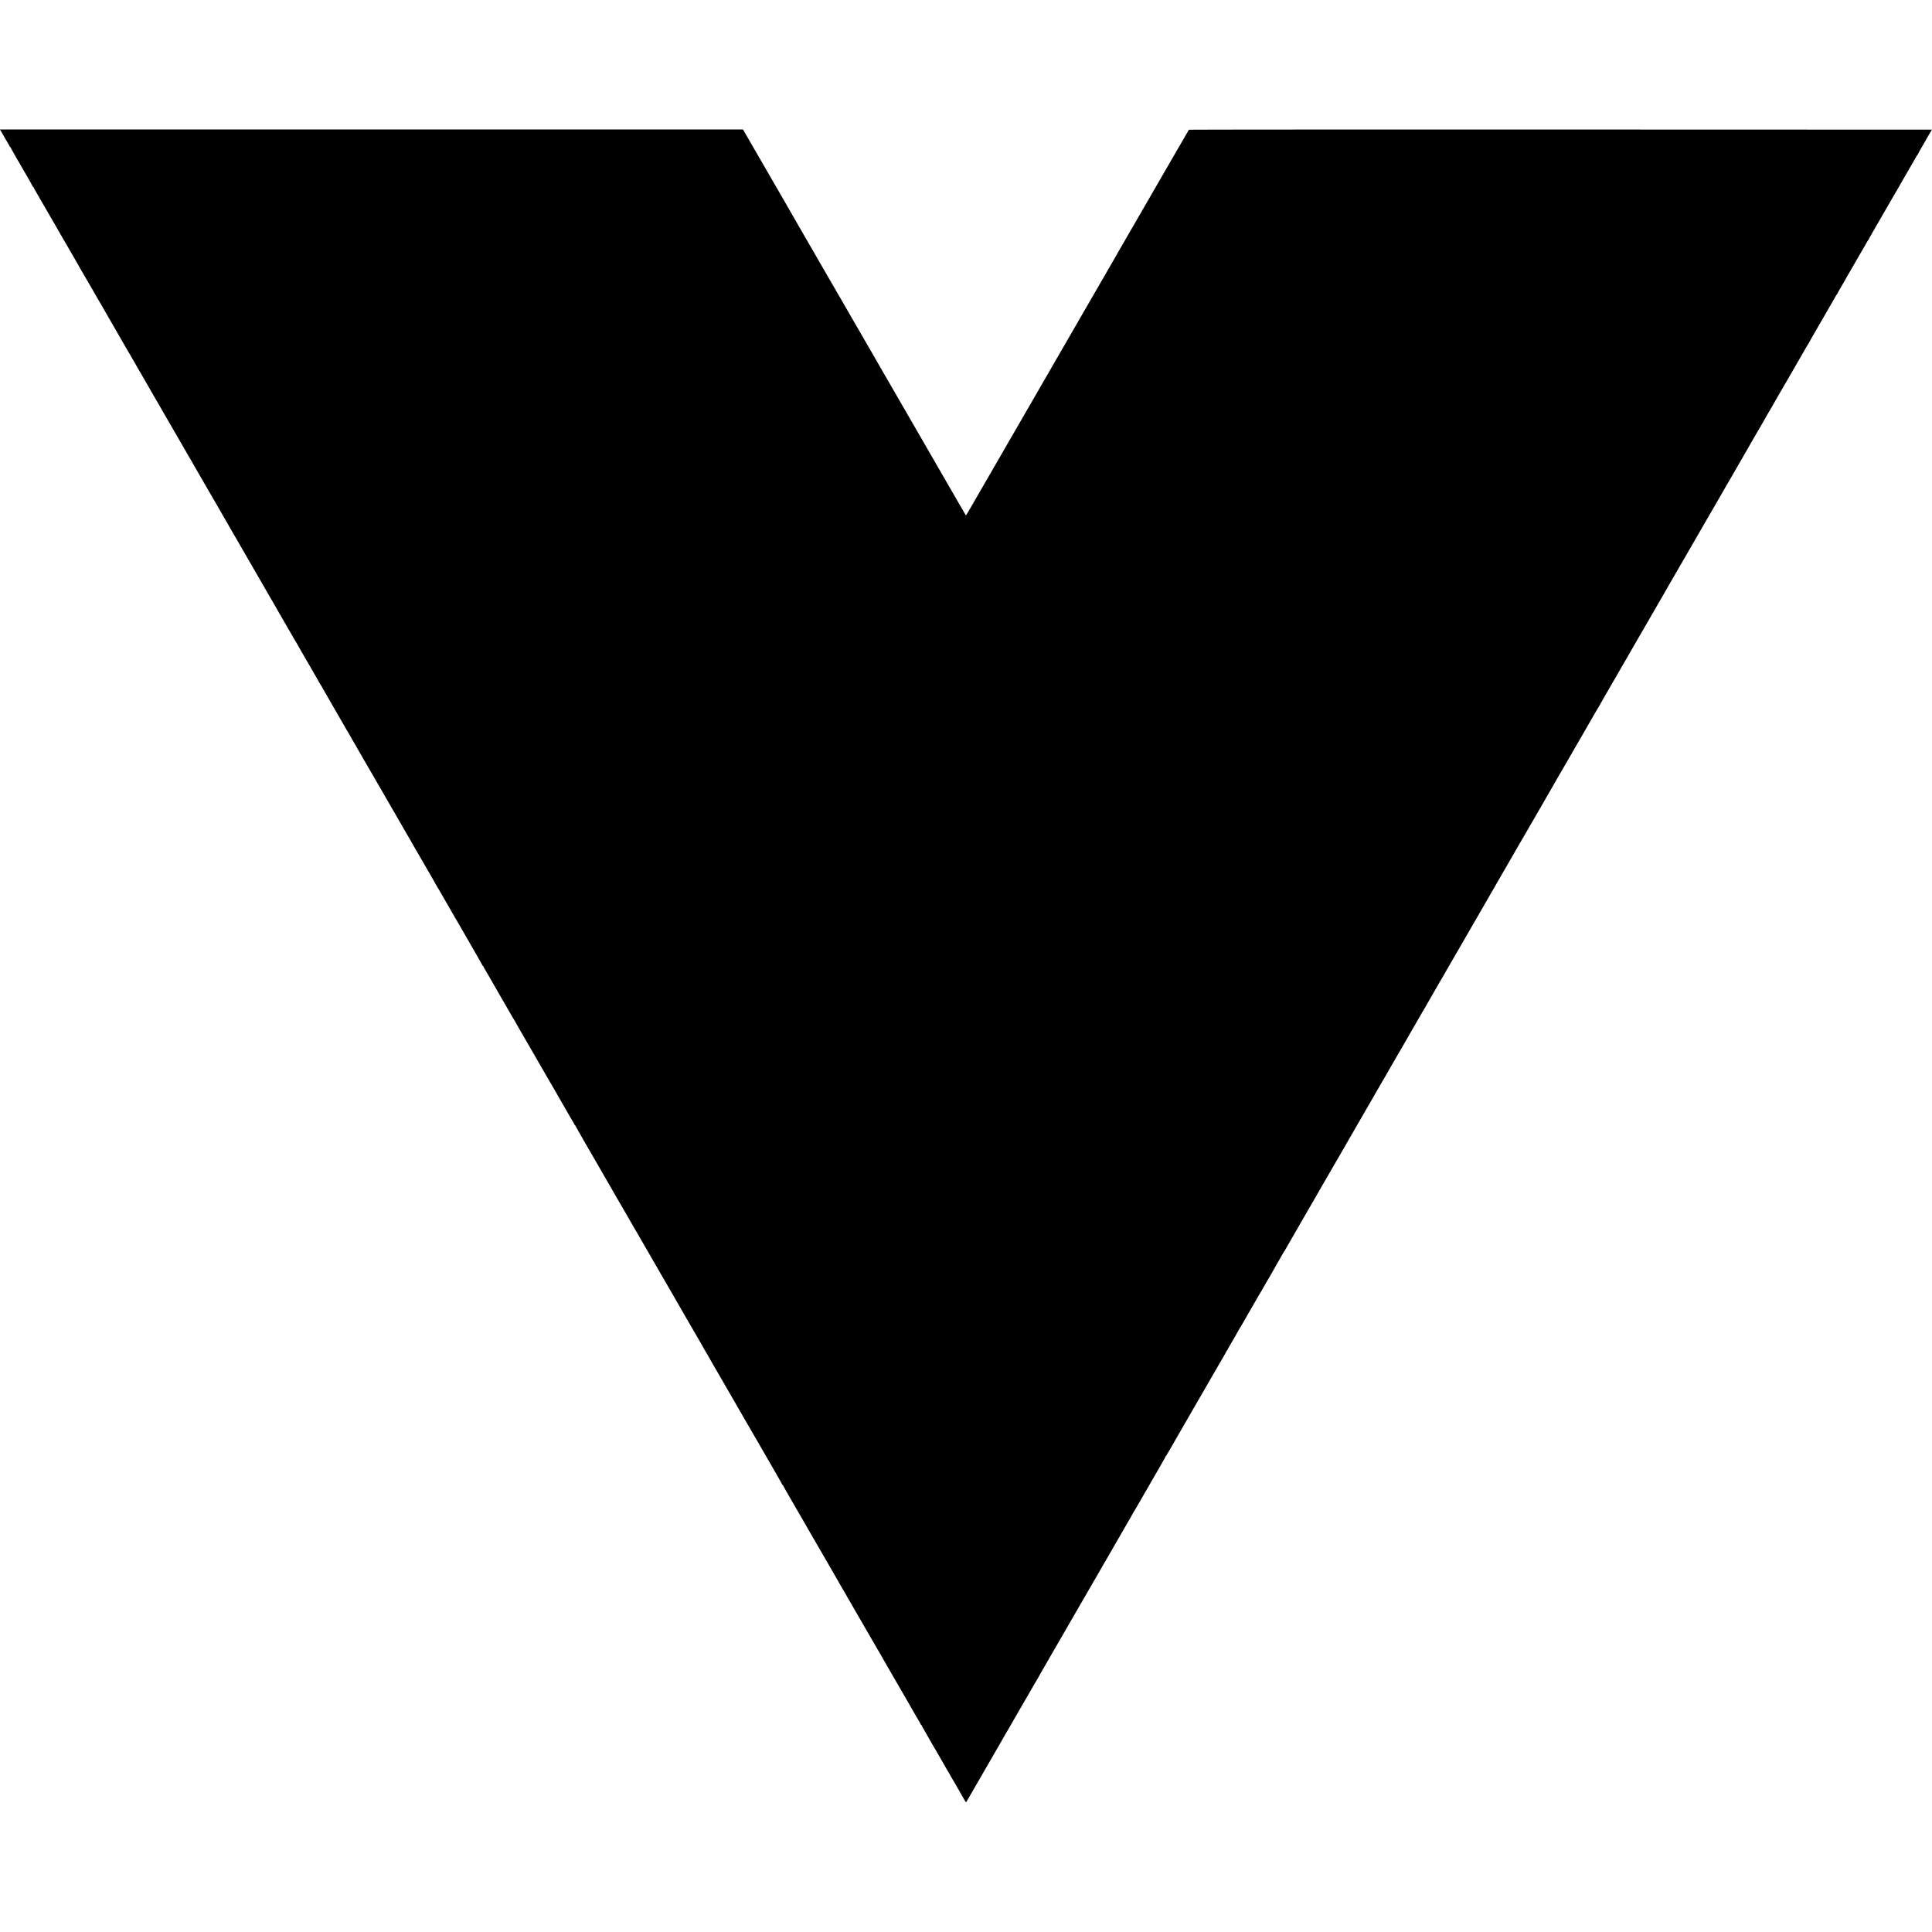
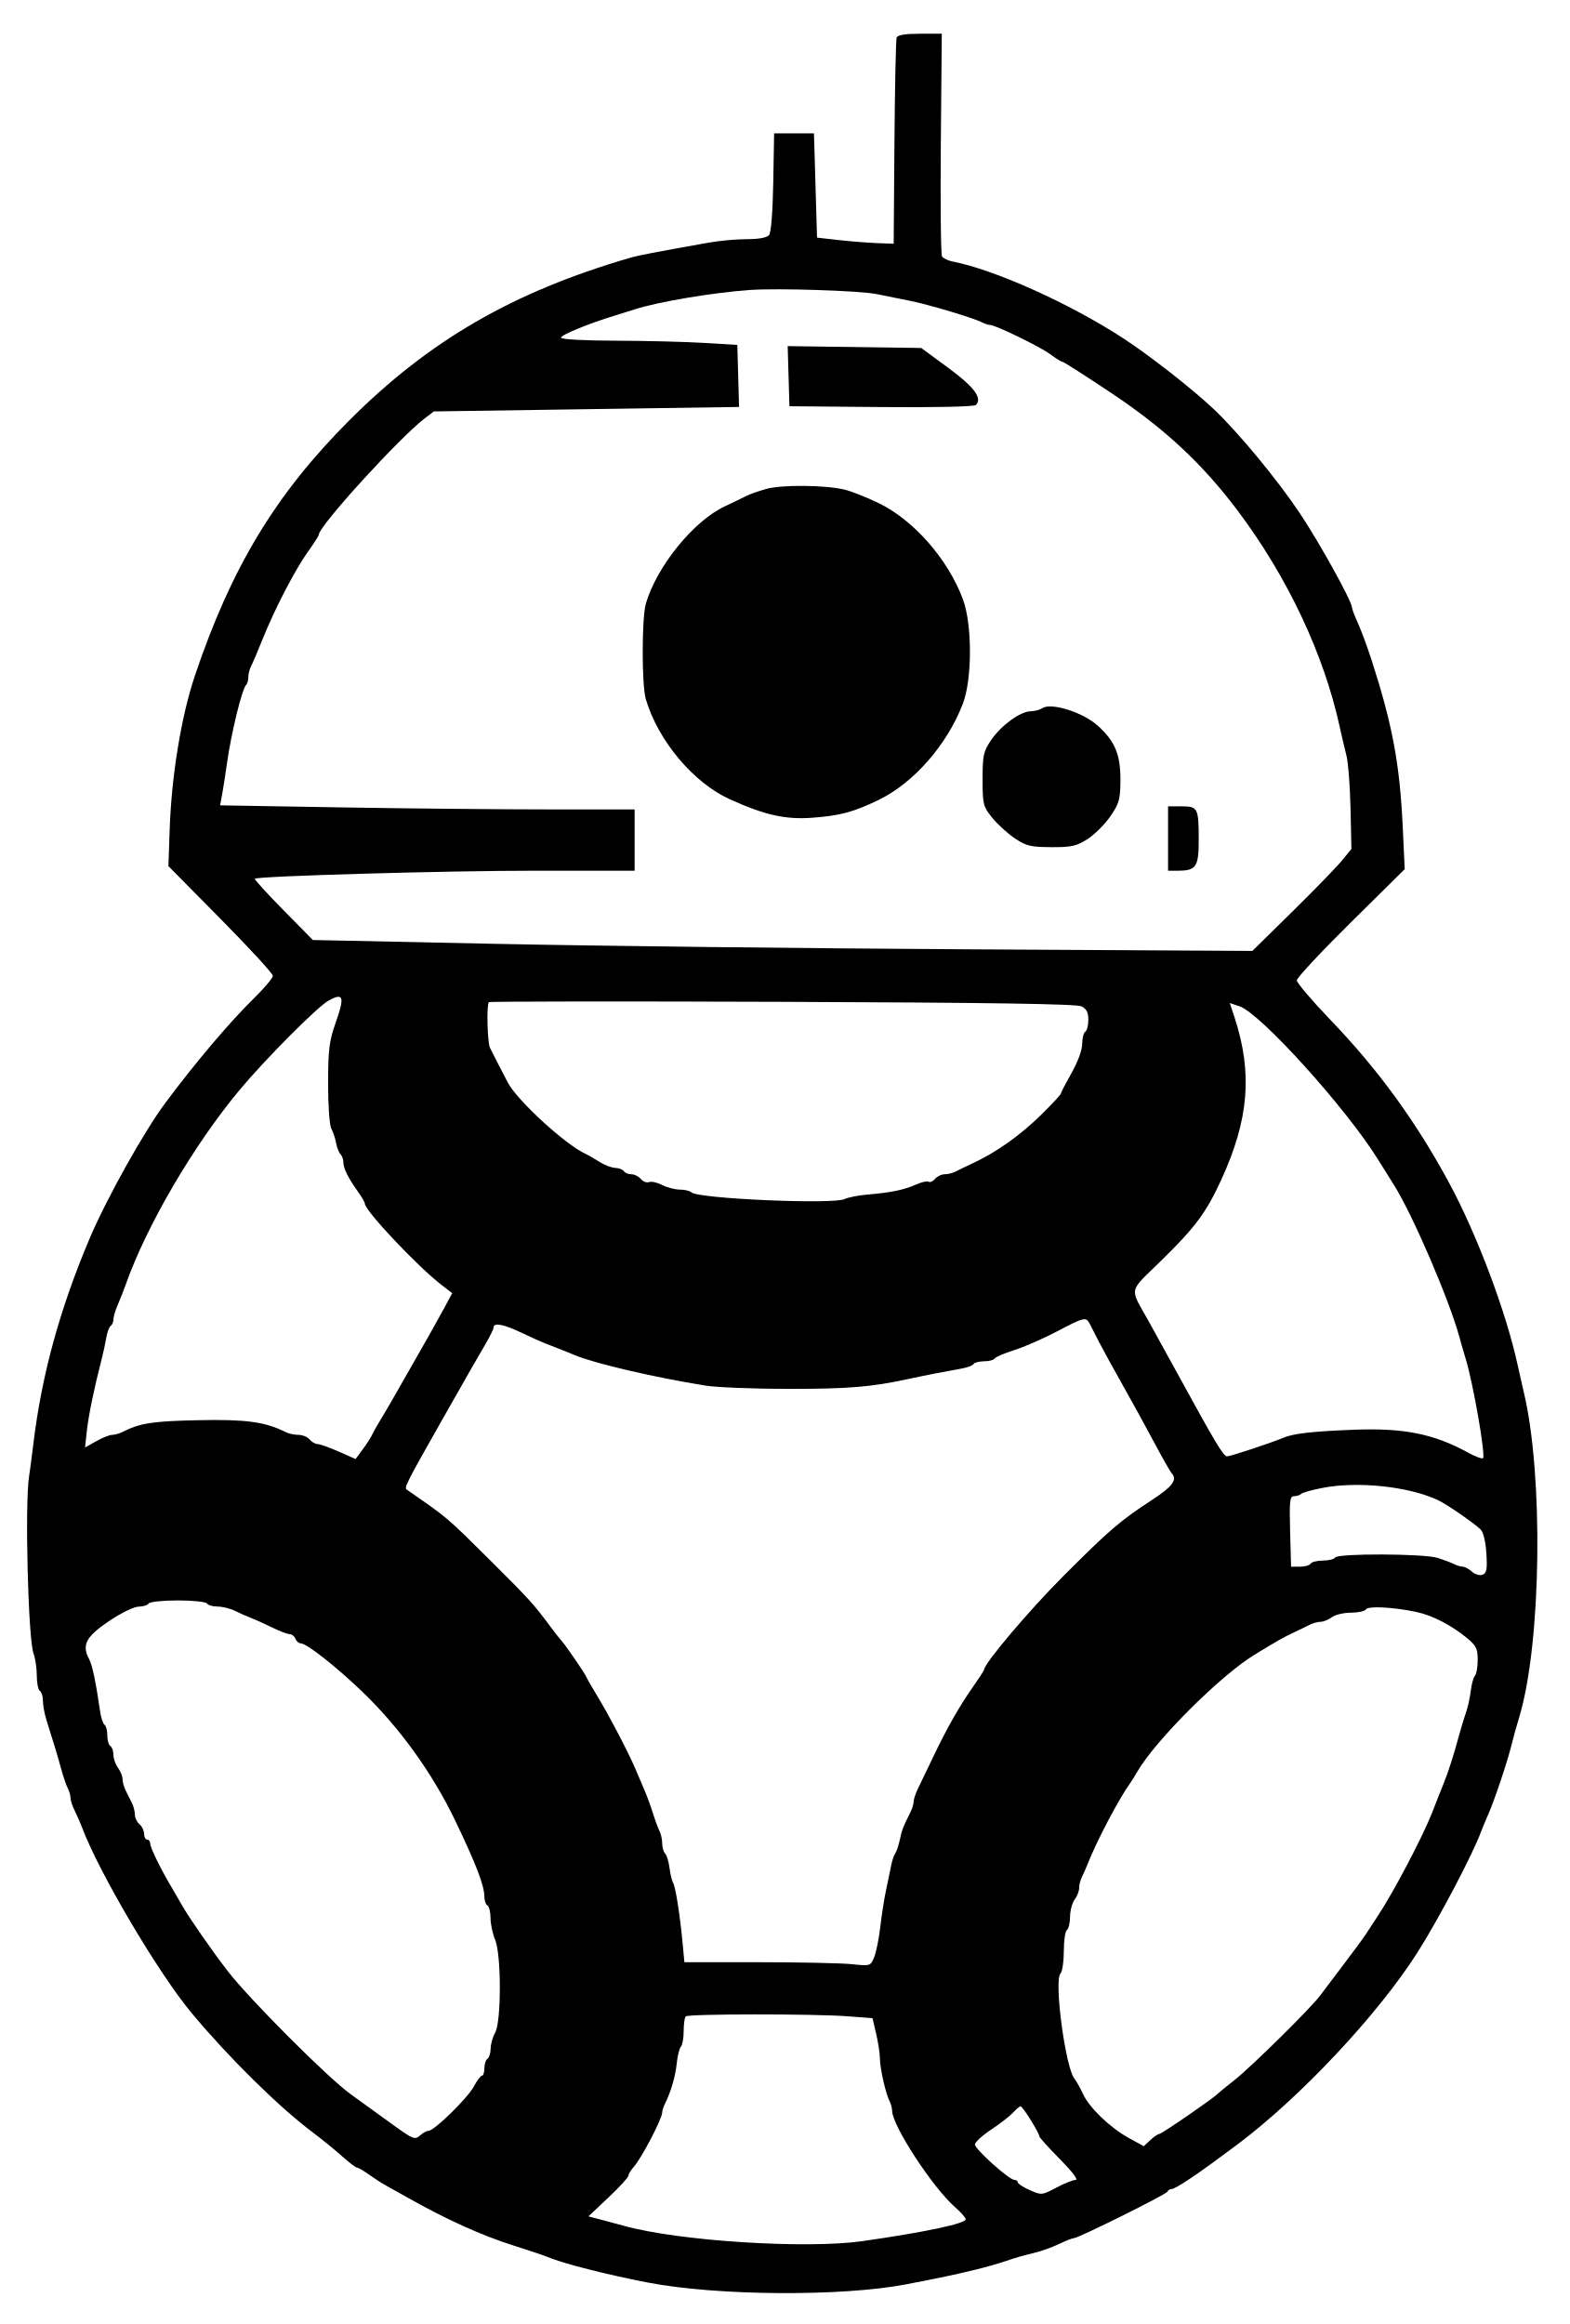
- <svg xmlns="http://www.w3.org/2000/svg" version="1.0" width="16pt" height="16pt" viewBox="0 0 16 16" preserveAspectRatio="xMidYMid meet">
-   <g transform="translate(0,16) scale(0.00032,-0.00032)" fill="#000000" stroke="none">
-     <path d="M18 46618 c45 -75 122 -207 122 -211 0 -2 25 -45 55 -95 30 -50 55 -96 55 -102 0 -5 5 -10 10 -10 6 0 10 -4 10 -9 0 -5 73 -135 161 -288 89 -153 173 -298 187 -323 14 -25 32 -57 41 -72 88 -149 187 -324 189 -335 2 -7 8 -13 13 -13 5 0 9 -4 9 -10 0 -5 46 -89 103 -187 175 -302 490 -846 507 -876 8 -16 20 -36 25 -45 28 -46 290 -498 339 -585 13 -23 74 -129 136 -236 61 -107 123 -215 137 -240 14 -25 29 -50 33 -56 5 -5 23 -37 40 -70 18 -33 38 -67 44 -75 11 -16 21 -33 63 -109 14 -25 29 -50 33 -56 4 -5 21 -35 38 -65 55 -100 261 -455 269 -465 4 -5 14 -21 20 -35 15 -29 41 -75 103 -180 24 -41 52 -88 60 -105 9 -16 57 -100 107 -185 112 -193 362 -626 380 -660 8 -14 23 -38 33 -55 11 -16 23 -37 27 -45 4 -8 26 -46 48 -85 23 -38 53 -90 67 -115 46 -81 64 -113 178 -310 62 -107 121 -210 132 -227 37 -67 56 -99 85 -148 16 -27 32 -57 36 -65 4 -8 15 -27 25 -42 9 -15 53 -89 96 -165 44 -76 177 -307 296 -513 120 -206 268 -463 330 -570 131 -227 117 -203 200 -348 36 -62 73 -125 82 -140 10 -15 21 -34 25 -42 4 -8 20 -37 36 -65 17 -27 38 -65 48 -82 49 -85 64 -111 87 -153 13 -25 28 -49 32 -55 4 -5 78 -134 165 -285 87 -151 166 -288 176 -305 10 -16 26 -43 35 -59 9 -17 125 -217 257 -445 132 -229 253 -441 270 -471 17 -30 45 -79 64 -108 18 -29 33 -54 33 -57 0 -2 20 -37 44 -77 24 -40 123 -212 221 -383 97 -170 190 -330 205 -355 16 -25 39 -65 53 -90 13 -25 81 -144 152 -265 70 -121 137 -238 150 -260 12 -22 37 -65 55 -95 18 -30 43 -73 55 -95 12 -22 48 -85 80 -140 77 -132 163 -280 190 -330 13 -22 71 -123 130 -225 59 -102 116 -199 126 -217 10 -17 29 -50 43 -72 15 -22 26 -43 26 -45 0 -2 27 -50 60 -106 33 -56 60 -103 60 -105 0 -2 55 -98 90 -155 8 -14 182 -316 239 -414 13 -22 45 -79 72 -124 27 -46 49 -86 49 -89 0 -2 14 -24 30 -48 16 -24 30 -46 30 -49 0 -5 74 -135 100 -176 5 -8 24 -42 43 -75 50 -88 58 -101 262 -455 104 -179 199 -345 213 -370 14 -25 28 -49 32 -55 4 -5 17 -26 28 -45 10 -19 62 -109 114 -200 114 -197 133 -230 170 -295 16 -27 33 -57 38 -65 17 -28 96 -165 103 -180 4 -8 16 -28 26 -45 10 -16 77 -131 148 -255 72 -124 181 -313 243 -420 62 -107 121 -209 131 -227 35 -62 323 -560 392 -678 38 -66 83 -145 100 -175 16 -30 33 -59 37 -65 4 -5 17 -27 29 -47 34 -61 56 -100 90 -156 17 -29 31 -55 31 -57 0 -2 17 -32 39 -67 21 -35 134 -229 251 -433 117 -203 235 -407 261 -451 27 -45 49 -85 49 -88 0 -4 8 -19 19 -34 15 -21 200 -341 309 -533 10 -19 33 -58 51 -87 17 -29 31 -54 31 -56 0 -2 25 -44 55 -94 30 -50 55 -95 55 -98 0 -4 6 -15 14 -23 7 -9 27 -41 43 -71 17 -30 170 -297 342 -594 171 -296 311 -542 311 -547 0 -5 5 -9 10 -9 6 0 10 -4 10 -10 0 -5 22 -47 49 -92 27 -46 58 -99 68 -118 24 -43 81 -140 93 -160 5 -8 66 -114 135 -235 69 -121 130 -227 135 -235 12 -21 259 -447 283 -490 10 -19 28 -47 38 -62 11 -14 19 -29 19 -32 0 -3 37 -69 83 -148 99 -170 305 -526 337 -583 13 -22 31 -53 41 -70 11 -16 22 -37 26 -45 7 -14 82 -146 103 -180 14 -24 181 -311 205 -355 13 -22 46 -80 75 -130 29 -49 64 -110 78 -135 14 -25 51 -88 82 -140 31 -52 59 -102 63 -110 4 -8 18 -33 31 -55 205 -353 284 -489 309 -535 17 -30 45 -78 62 -106 18 -28 36 -60 39 -72 4 -12 12 -22 17 -22 5 0 9 -4 9 -10 0 -5 109 -197 241 -427 133 -230 250 -431 259 -448 51 -90 222 -385 280 -485 37 -63 78 -135 92 -160 14 -25 67 -117 118 -205 51 -88 101 -175 111 -193 34 -58 55 -95 149 -257 51 -88 101 -173 110 -190 9 -16 76 -131 147 -255 72 -124 140 -241 151 -260 61 -108 281 -489 355 -615 38 -66 77 -133 87 -150 35 -63 91 -161 100 -175 14 -23 99 -169 128 -220 54 -97 135 -235 142 -245 4 -5 20 -32 35 -60 26 -48 238 -416 276 -480 10 -16 26 -46 37 -65 30 -53 382 -661 403 -695 10 -16 22 -37 26 -45 4 -8 26 -48 50 -88 24 -41 43 -75 43 -77 0 -2 22 -40 50 -85 27 -45 50 -84 50 -86 0 -3 38 -69 83 -147 84 -142 302 -520 340 -587 10 -19 34 -60 52 -90 18 -30 44 -75 57 -100 14 -25 45 -79 70 -120 25 -41 56 -96 70 -121 14 -25 77 -133 138 -240 62 -107 122 -210 132 -229 25 -43 310 -535 337 -581 11 -19 26 -45 34 -59 17 -32 238 -414 266 -460 11 -19 24 -41 28 -49 3 -7 75 -133 160 -278 84 -146 153 -269 153 -274 0 -5 5 -9 10 -9 6 0 10 -4 10 -10 0 -5 82 -150 181 -322 182 -314 201 -346 240 -415 12 -21 80 -139 152 -263 71 -124 141 -245 155 -270 14 -25 28 -49 32 -55 6 -8 145 -248 220 -380 37 -66 209 -362 229 -395 11 -19 24 -42 28 -49 4 -8 67 -118 140 -243 73 -125 133 -230 133 -233 0 -2 15 -28 33 -57 19 -29 47 -78 64 -108 17 -30 53 -93 79 -139 53 -90 82 -141 157 -272 82 -142 115 -199 381 -659 142 -245 268 -463 281 -485 12 -22 71 -125 132 -230 60 -104 172 -298 248 -430 76 -132 146 -253 156 -270 11 -16 22 -36 26 -44 3 -8 30 -54 60 -103 29 -49 53 -91 53 -93 0 -3 18 -34 40 -70 22 -36 40 -67 40 -69 0 -2 37 -66 81 -142 45 -77 98 -168 119 -204 20 -36 47 -81 58 -100 12 -19 27 -47 33 -62 6 -16 15 -28 20 -28 5 0 9 -4 9 -9 0 -6 63 -118 140 -251 77 -133 140 -243 140 -245 0 -2 18 -33 41 -70 22 -37 49 -83 60 -101 10 -19 29 -51 40 -71 25 -45 109 -189 126 -218 7 -11 17 -29 22 -40 6 -11 22 -38 35 -60 14 -22 37 -62 52 -90 14 -27 35 -62 45 -77 11 -14 19 -29 19 -32 0 -3 18 -35 40 -71 22 -36 40 -67 40 -69 0 -2 19 -35 42 -72 23 -38 55 -94 72 -124 26 -47 139 -244 171 -298 6 -9 21 -36 34 -60 28 -48 37 -51 51 -19 6 12 19 36 29 52 10 17 27 46 38 65 11 19 104 181 208 360 103 179 199 345 213 370 14 25 42 74 64 109 21 34 38 65 38 67 0 2 18 33 40 69 22 36 40 67 40 69 0 3 177 310 199 346 16 26 136 234 140 244 2 5 25 44 52 88 27 44 49 81 49 84 0 2 18 34 40 70 22 36 40 67 40 69 0 2 20 36 43 77 35 58 169 289 297 513 9 17 50 86 90 155 40 69 86 150 103 180 16 30 35 62 41 70 6 8 16 24 22 35 35 64 72 129 167 293 59 100 116 199 127 220 11 20 30 53 41 72 43 72 1070 1850 1121 1940 14 25 65 113 113 195 48 83 96 166 107 185 10 19 28 50 38 68 11 18 73 124 137 235 64 111 175 303 246 427 71 124 173 299 225 390 52 91 116 202 143 248 27 45 49 85 49 89 0 4 6 14 14 22 7 9 28 43 46 76 26 47 251 436 378 655 11 19 29 51 40 70 11 19 101 176 201 348 99 172 181 317 181 323 0 5 5 9 10 9 6 0 10 5 10 11 0 6 8 23 18 37 11 15 32 52 49 82 16 30 130 228 253 440 122 212 234 405 248 430 13 25 39 70 57 100 39 65 69 117 130 225 25 44 50 87 55 95 12 19 78 134 220 380 61 107 129 224 150 260 161 277 222 382 246 425 15 28 47 83 71 123 24 41 43 78 43 83 0 5 4 9 8 9 4 0 13 12 19 28 7 15 23 45 36 67 66 110 277 478 277 483 0 3 6 13 14 21 7 9 27 41 43 71 17 30 45 80 63 110 34 57 375 649 394 685 6 11 16 27 22 35 6 8 26 42 44 75 18 33 41 74 51 90 10 17 24 41 32 55 54 97 72 128 88 152 11 14 19 28 19 30 0 3 79 141 175 308 96 167 175 305 175 308 0 3 6 13 14 21 7 9 26 39 41 66 33 60 276 483 338 587 24 40 46 80 50 88 4 8 13 24 20 35 14 23 95 163 125 215 11 19 52 91 92 160 40 69 80 139 90 155 9 17 103 179 207 360 105 182 200 346 211 365 103 181 463 802 489 845 7 11 15 27 19 35 4 8 29 51 55 95 64 110 828 1433 848 1470 9 17 24 41 33 55 9 14 29 48 45 77 15 28 52 93 82 145 30 51 62 107 71 123 17 30 231 398 400 690 51 88 103 179 115 202 12 23 26 48 32 55 6 7 24 38 40 68 17 30 61 107 98 170 37 63 84 144 103 180 19 36 41 72 48 81 8 8 14 18 14 21 0 4 27 51 59 106 32 55 72 124 89 154 16 29 71 125 122 213 51 88 104 180 118 205 13 25 28 50 32 55 4 6 17 26 28 45 11 19 45 80 77 135 31 55 66 116 77 135 11 19 88 152 171 295 401 694 620 1072 650 1125 11 19 87 152 170 295 83 143 158 273 166 288 9 16 21 36 26 45 6 9 31 52 55 96 25 43 54 94 66 115 11 20 95 164 186 321 91 157 173 299 182 315 9 17 26 46 37 65 12 19 66 114 121 210 56 96 108 186 117 200 8 14 24 40 34 59 24 45 383 664 412 713 5 9 17 29 26 45 15 28 120 210 241 419 36 61 68 117 72 125 4 8 12 23 19 34 35 57 245 420 262 453 11 20 35 61 53 90 17 29 32 54 32 56 0 3 28 51 62 108 33 57 70 119 80 138 10 19 23 42 28 50 5 8 32 53 59 100 27 47 149 258 271 470 122 212 234 405 248 430 30 53 62 108 80 135 6 11 15 27 19 35 4 8 85 150 181 315 96 165 187 323 202 350 31 56 116 202 130 225 5 8 25 42 43 75 19 33 92 159 162 280 149 257 157 271 202 350 19 33 38 67 43 75 9 14 228 392 275 475 12 22 55 96 95 165 40 69 80 139 90 155 24 42 202 350 221 383 9 15 27 47 41 72 14 25 75 131 136 236 61 106 121 210 134 232 99 172 271 470 279 482 5 8 23 40 40 70 18 30 81 141 142 245 60 105 121 210 135 235 14 25 71 124 127 220 56 96 143 247 194 335 51 88 96 167 102 175 14 24 180 311 204 355 23 43 340 590 356 615 5 8 50 87 101 175 171 301 517 898 582 1008 25 43 46 81 46 83 0 2 12 23 27 47 14 23 40 67 56 97 16 30 35 62 42 70 7 8 15 22 18 30 4 8 20 38 37 65 16 28 33 57 37 65 6 12 111 196 143 250 5 8 55 95 112 193 57 98 113 195 126 215 12 20 27 46 32 57 6 11 14 27 20 35 5 8 76 130 156 270 80 140 165 287 187 325 23 39 52 90 66 115 13 25 30 52 37 61 8 8 14 18 14 21 0 4 41 77 92 165 50 87 175 302 276 478 101 176 208 360 236 408 28 49 67 117 86 152 19 35 41 70 48 77 6 6 12 15 12 19 0 7 124 224 167 291 12 21 23 40 23 42 0 2 21 40 46 83 26 43 55 92 64 109 54 95 327 568 354 614 19 30 45 75 59 100 71 128 82 145 89 148 4 2 8 8 8 13 0 5 42 82 94 172 311 538 496 858 518 897 14 25 40 70 58 100 18 30 42 71 53 90 10 19 79 139 152 265 73 127 142 246 153 265 10 19 43 76 72 125 29 50 63 108 75 130 65 116 80 140 87 143 4 2 8 8 8 12 0 8 114 212 140 250 6 8 14 24 20 35 5 11 54 97 108 190 l100 170 -9611 3 c-5286 1 -9614 -1 -9618 -5 -5 -6 -419 -719 -619 -1068 -89 -155 -267 -463 -323 -560 -38 -66 -81 -140 -95 -165 -31 -56 -263 -457 -526 -910 -110 -190 -224 -388 -254 -440 -29 -52 -61 -109 -71 -125 -23 -39 -243 -420 -268 -465 -11 -19 -204 -352 -428 -740 -224 -388 -477 -826 -563 -975 -85 -148 -185 -322 -222 -385 -37 -63 -120 -207 -185 -320 -65 -113 -177 -306 -248 -430 -72 -124 -172 -297 -222 -385 -51 -88 -142 -245 -202 -350 -131 -226 -247 -427 -408 -705 -65 -113 -249 -432 -410 -710 -160 -278 -388 -673 -506 -877 -118 -205 -216 -373 -219 -373 -3 0 -52 82 -109 183 -58 100 -144 250 -192 332 -95 164 -402 696 -647 1120 -85 149 -228 396 -317 550 -212 365 -982 1700 -1008 1745 -10 19 -43 76 -72 125 -29 50 -64 110 -77 135 -14 25 -63 110 -110 190 -47 80 -96 165 -110 190 -14 25 -99 171 -188 325 -89 154 -174 300 -188 325 -13 25 -64 113 -112 195 -48 83 -140 242 -205 355 -65 113 -183 317 -263 454 -79 137 -152 264 -163 282 -50 89 -335 583 -354 614 -12 19 -34 58 -50 85 -15 28 -129 226 -253 440 -124 215 -235 408 -247 430 -12 22 -69 121 -127 220 -58 99 -226 389 -373 645 -148 256 -324 561 -392 678 -67 117 -134 232 -147 255 -13 23 -33 59 -46 80 l-22 37 -9615 0 -9615 0 20 -32z" />
-   </g>
+ <svg xmlns="http://www.w3.org/2000/svg" width="512" height="758" viewBox="0 0 512 758" version="1.1">
+   <path d="M 292.471 12.250 C 292.214 12.938, 291.891 28.350, 291.752 46.500 L 291.500 79.500 286 79.291 C 282.975 79.176, 277.350 78.726, 273.500 78.291 L 266.500 77.500 266 60.500 L 265.500 43.500 259 43.500 L 252.500 43.500 252.224 59.429 C 252.056 69.100, 251.517 75.877, 250.851 76.679 C 250.163 77.508, 247.495 78, 243.688 78 C 240.351 78, 234.893 78.483, 231.560 79.074 C 213.678 82.243, 208.221 83.293, 205.500 84.088 C 167.250 95.259, 140.022 111.022, 113.962 137.083 C 89.932 161.113, 75.411 185.133, 63.533 220.500 C 59.119 233.643, 55.947 253.017, 55.347 270.500 L 54.935 282.500 71.967 299.732 C 81.335 309.210, 89 317.549, 89 318.263 C 89 318.978, 86.258 322.249, 82.908 325.531 C 74.876 333.400, 63.609 346.707, 53.818 359.889 C 46.830 369.298, 34.708 391.029, 29.213 404 C 19.513 426.894, 13.598 448.474, 10.896 470.822 C 10.386 475.045, 9.752 479.850, 9.488 481.500 C 8.052 490.487, 9.172 534.692, 10.955 539.381 C 11.530 540.893, 12 544.099, 12 546.506 C 12 548.913, 12.450 551.160, 13 551.500 C 13.550 551.840, 14 553.297, 14 554.738 C 14 556.179, 14.507 558.965, 15.127 560.929 C 17.809 569.433, 18.814 572.767, 19.968 577 C 20.643 579.475, 21.601 582.281, 22.097 583.236 C 22.594 584.191, 23 585.618, 23 586.405 C 23 587.193, 23.633 589.112, 24.407 590.669 C 25.182 592.226, 26.236 594.625, 26.750 596 C 32.272 610.760, 51.702 643.657, 62.583 656.669 C 74.864 671.355, 90.970 687.216, 102.011 695.500 C 104.943 697.700, 109.228 701.188, 111.533 703.250 C 113.838 705.313, 116.054 707, 116.457 707 C 116.861 707, 118.604 708.012, 120.332 709.250 C 122.059 710.487, 124.378 711.993, 125.486 712.595 C 126.594 713.197, 129.750 714.965, 132.500 716.523 C 145.339 723.797, 157.024 729.100, 167.500 732.406 C 172.450 733.968, 177.400 735.630, 178.500 736.100 C 183.489 738.228, 197.903 741.903, 211.500 744.513 C 234.020 748.837, 274.877 749.091, 295.698 745.037 C 307.743 742.692, 310.682 742.075, 317.273 740.507 C 320.998 739.620, 325.948 738.222, 328.273 737.400 C 330.598 736.577, 334.460 735.463, 336.856 734.924 C 339.252 734.385, 343.050 733.056, 345.294 731.972 C 347.539 730.887, 349.785 730, 350.286 730 C 351.737 730, 380.464 715.722, 380.833 714.817 C 381.017 714.368, 381.564 714, 382.049 714 C 383.471 714, 390.701 709.127, 403.479 699.556 C 424.059 684.142, 449.313 657.247, 462.264 636.951 C 469.113 626.216, 480.314 604.970, 483.061 597.500 C 483.465 596.400, 484.577 593.731, 485.531 591.568 C 487.520 587.062, 491.819 574.173, 493.059 569 C 493.520 567.075, 494.646 563.025, 495.561 560 C 502.767 536.178, 503.522 481.082, 497.014 454 C 496.552 452.075, 495.635 448.025, 494.977 445 C 491.259 427.912, 481.781 402.713, 472.803 386.046 C 461.929 365.860, 449.541 348.843, 433.800 332.469 C 427.860 326.290, 423 320.566, 423 319.749 C 423 318.932, 430.917 310.442, 440.592 300.882 L 458.185 283.500 457.562 270 C 456.611 249.374, 454.211 236.432, 447.455 215.500 C 446.035 211.100, 444.002 205.592, 442.937 203.261 C 441.872 200.929, 441 198.641, 441 198.176 C 441 196.158, 430.566 177.286, 424.006 167.439 C 416.744 156.539, 403.778 140.859, 395.856 133.397 C 388.748 126.701, 375.076 116.011, 366.308 110.292 C 349.019 99.017, 324.373 87.933, 310.738 85.302 C 309.219 85.009, 307.658 84.259, 307.270 83.635 C 306.882 83.011, 306.706 66.412, 306.880 46.750 L 307.195 11 300.066 11 C 295.278 11, 292.784 11.410, 292.471 12.250 M 244.500 94.586 C 232.327 95.460, 214.555 98.457, 207 100.909 C 205.625 101.356, 202.700 102.271, 200.500 102.943 C 191.894 105.571, 183 109.221, 183 110.124 C 183 110.686, 190.251 111.094, 200.750 111.124 C 210.512 111.151, 223.450 111.472, 229.500 111.837 L 240.500 112.500 240.784 122.617 L 241.067 132.733 191.284 133.463 L 141.500 134.192 138.500 136.485 C 130.234 142.803, 104 171.605, 104 174.362 C 104 174.710, 102.409 177.210, 100.464 179.917 C 96.278 185.744, 89.550 198.715, 85.639 208.500 C 84.100 212.350, 82.427 216.281, 81.920 217.236 C 81.414 218.191, 81 219.804, 81 220.820 C 81 221.836, 80.678 222.988, 80.285 223.382 C 78.922 224.744, 75.403 239.155, 74.029 249 C 73.530 252.575, 72.823 257.114, 72.457 259.086 L 71.792 262.672 111.060 263.336 C 132.657 263.701, 163.079 264, 178.664 264 L 207 264 207 274 L 207 284 174.750 283.990 C 145.763 283.981, 84.097 285.743, 83.108 286.608 C 82.892 286.797, 87.063 291.371, 92.377 296.774 L 102.038 306.596 161.769 307.847 C 194.621 308.535, 263.575 309.336, 315 309.627 L 408.500 310.156 421.544 297.328 C 428.718 290.273, 435.987 282.791, 437.696 280.703 L 440.805 276.906 440.519 263.703 C 440.362 256.441, 439.769 248.700, 439.203 246.500 C 438.637 244.300, 437.634 240.025, 436.974 237 C 431.805 213.299, 419.876 188.054, 403.661 166.500 C 392.241 151.319, 379.989 139.886, 362.900 128.464 C 354.290 122.709, 346.935 118, 346.556 118 C 346.177 118, 344.434 116.924, 342.683 115.610 C 339.410 113.152, 324.735 106, 322.964 106 C 322.419 106, 321.191 105.596, 320.236 105.101 C 317.537 103.704, 303.108 99.389, 297 98.152 C 293.975 97.539, 289.025 96.538, 286 95.927 C 280.410 94.797, 253.612 93.932, 244.500 94.586 M 257.213 122.696 L 257.500 132.500 287.435 132.765 C 305.212 132.923, 317.752 132.648, 318.312 132.088 C 320.518 129.882, 317.788 126.215, 309.284 119.960 L 300.500 113.500 278.713 113.196 L 256.926 112.891 257.213 122.696 M 249.932 159.469 C 247.420 160.176, 244.495 161.211, 243.432 161.768 C 242.370 162.325, 239.250 163.829, 236.500 165.110 C 226.284 169.867, 214.246 184.670, 210.672 196.870 C 209.308 201.527, 209.290 223.419, 210.646 228.015 C 214.645 241.565, 226.140 255.284, 238 260.662 C 249.459 265.859, 256.208 267.371, 265 266.713 C 274.019 266.038, 278.398 264.865, 286.500 260.956 C 297.997 255.410, 308.927 242.941, 314.075 229.500 C 317.134 221.511, 317.146 203.707, 314.098 195.500 C 309.216 182.358, 298.027 169.605, 286.500 164.044 C 282.650 162.186, 277.700 160.232, 275.500 159.701 C 269.186 158.177, 254.975 158.048, 249.932 159.469 M 340 230.975 C 339.175 231.522, 337.478 231.976, 336.229 231.985 C 332.867 232.007, 326.552 236.583, 323.330 241.330 C 320.761 245.115, 320.500 246.300, 320.503 254.161 C 320.505 262.342, 320.676 263.034, 323.595 266.661 C 325.294 268.772, 328.600 271.797, 330.941 273.383 C 334.692 275.922, 336.108 276.271, 342.849 276.310 C 349.447 276.348, 351.076 275.990, 354.680 273.709 C 356.980 272.253, 360.337 268.917, 362.142 266.294 C 365.070 262.039, 365.427 260.769, 365.462 254.512 C 365.508 246.122, 363.705 241.773, 358.071 236.683 C 353.248 232.326, 342.895 229.055, 340 230.975 M 381 273.500 L 381 284 384.066 284 C 390.151 284, 391 282.781, 391 274.047 C 391 263.531, 390.730 263, 385.393 263 L 381 263 381 273.500 M 107.120 326.390 C 103.512 328.390, 86.628 345.359, 78.155 355.500 C 63.253 373.337, 47.777 399.787, 41 419 C 40.321 420.925, 39.143 423.918, 38.383 425.651 C 37.622 427.384, 37 429.495, 37 430.342 C 37 431.189, 36.600 432.129, 36.110 432.432 C 35.621 432.734, 34.979 434.448, 34.683 436.241 C 34.387 438.033, 33.678 441.300, 33.108 443.500 C 30.735 452.650, 28.848 461.825, 28.313 466.805 L 27.743 472.110 31.402 470.055 C 33.414 468.925, 35.728 468, 36.544 468 C 37.360 468, 38.809 467.610, 39.764 467.134 C 45.782 464.133, 49.497 463.545, 64.500 463.220 C 80.249 462.879, 86.503 463.729, 93.236 467.124 C 94.191 467.606, 96.049 468, 97.364 468 C 98.679 468, 100.315 468.675, 101 469.500 C 101.685 470.325, 102.852 471, 103.594 471 C 104.336 471, 107.428 472.099, 110.465 473.442 L 115.987 475.884 118.345 472.692 C 119.643 470.936, 121 468.825, 121.361 468 C 121.722 467.175, 122.850 465.150, 123.867 463.500 C 124.884 461.850, 126.612 458.925, 127.707 457 C 128.801 455.075, 132.530 448.550, 135.992 442.500 C 139.455 436.450, 143.460 429.312, 144.894 426.639 L 147.500 421.778 144.073 419.139 C 136.160 413.046, 119 394.850, 119 392.551 C 119 392.143, 117.987 390.396, 116.750 388.668 C 113.590 384.258, 112 381.051, 112 379.086 C 112 378.159, 111.577 376.972, 111.060 376.450 C 110.543 375.927, 109.905 374.302, 109.642 372.838 C 109.379 371.373, 108.677 369.266, 108.082 368.153 C 107.464 366.998, 107.009 360.639, 107.021 353.316 C 107.039 342.322, 107.389 339.517, 109.481 333.589 C 112.510 325.005, 112.065 323.649, 107.120 326.390 M 159.463 326.870 C 158.659 327.674, 158.962 339.948, 159.831 341.764 C 160.288 342.719, 161.481 345.075, 162.482 347 C 163.483 348.925, 164.908 351.670, 165.650 353.101 C 168.642 358.874, 184.470 373.385, 191 376.343 C 191.825 376.716, 193.850 377.884, 195.500 378.938 C 197.150 379.992, 199.486 380.887, 200.691 380.927 C 201.896 380.967, 203.160 381.450, 203.500 382 C 203.840 382.550, 204.936 383, 205.937 383 C 206.937 383, 208.332 383.695, 209.038 384.546 C 209.743 385.396, 210.952 385.849, 211.724 385.553 C 212.495 385.256, 214.426 385.686, 216.014 386.507 C 217.602 387.328, 220.183 388, 221.750 388 C 223.318 388, 225.028 388.412, 225.550 388.916 C 227.687 390.976, 271.830 392.900, 275.477 391.092 C 276.590 390.541, 279.975 389.879, 283 389.622 C 290.620 388.975, 294.947 388.081, 298.761 386.364 C 300.555 385.556, 302.416 385.139, 302.898 385.437 C 303.379 385.734, 304.329 385.308, 305.009 384.489 C 305.689 383.670, 307.096 383, 308.136 383 C 309.176 383, 310.809 382.588, 311.764 382.084 C 312.719 381.580, 315.075 380.443, 317 379.556 C 324.870 375.932, 332.804 370.319, 339.750 363.461 C 343.188 360.067, 346 357.043, 346 356.741 C 346 356.439, 347.575 353.406, 349.500 350 C 351.568 346.341, 353 342.440, 353 340.463 C 353 338.623, 353.450 336.840, 354 336.500 C 354.550 336.160, 355 334.410, 355 332.610 C 355 330.213, 354.398 329.040, 352.750 328.225 C 351.161 327.439, 322.515 327.008, 255.213 326.760 C 202.805 326.566, 159.718 326.616, 159.463 326.870 M 402.677 331.827 C 408.633 349.962, 407.387 365.150, 398.328 384.859 C 393.444 395.487, 389.860 400.313, 378.872 411.065 C 367.868 421.833, 368.339 419.576, 374.708 431 C 376.394 434.025, 380.237 441, 383.247 446.500 C 396.632 470.954, 399.046 475, 400.255 475 C 401.367 475, 414.749 470.584, 418.500 468.980 C 421.814 467.562, 427.831 466.869, 441.500 466.329 C 457.841 465.684, 467.677 467.647, 478.836 473.778 C 481.221 475.089, 483.424 475.909, 483.731 475.602 C 484.637 474.696, 480.411 450.567, 478.021 443 C 477.587 441.625, 476.678 438.475, 476.002 436 C 472.674 423.828, 460.792 396.217, 454.722 386.554 C 454.050 385.484, 451.658 381.659, 449.407 378.054 C 438.850 361.152, 411.118 330.498, 404.321 328.219 L 401.142 327.153 402.677 331.827 M 344.500 434.396 C 340.100 436.698, 333.913 439.393, 330.752 440.383 C 327.590 441.374, 324.751 442.593, 324.443 443.092 C 324.134 443.592, 322.585 444, 321 444 C 319.415 444, 317.871 444.400, 317.568 444.890 C 317.266 445.379, 315.552 446.035, 313.759 446.348 C 308.828 447.208, 301.030 448.737, 296 449.830 C 284.260 452.380, 276.728 453, 257.500 453 C 246.077 453, 233.754 452.519, 230.115 451.932 C 213.206 449.201, 194.028 444.734, 187.500 442.005 C 184.678 440.825, 183.236 440.252, 177.750 438.129 C 176.512 437.651, 173.019 436.076, 169.986 434.629 C 164.281 431.909, 161 431.298, 161 432.956 C 161 433.482, 159.714 436.093, 158.142 438.759 C 155.173 443.794, 154.320 445.287, 143.994 463.500 C 132.502 483.770, 131.762 485.234, 132.681 485.869 C 146.161 495.169, 145.531 494.633, 160.474 509.500 C 172.604 521.569, 174.049 523.163, 179.511 530.500 C 181.149 532.700, 182.729 534.725, 183.023 535 C 184.034 535.945, 190.613 545.501, 191.285 547 C 191.655 547.825, 193.065 550.300, 194.419 552.500 C 198.262 558.747, 204.951 571.485, 207.283 577 C 208.097 578.925, 209.439 582.075, 210.266 584 C 211.093 585.925, 212.327 589.300, 213.008 591.500 C 213.688 593.700, 214.640 596.281, 215.123 597.236 C 215.605 598.191, 216 600.014, 216 601.286 C 216 602.559, 216.432 604.032, 216.961 604.561 C 217.489 605.089, 218.128 607.189, 218.381 609.228 C 218.634 611.266, 219.156 613.444, 219.541 614.067 C 220.340 615.359, 221.790 624.544, 222.650 633.750 L 223.233 640 247.470 640 C 260.800 640, 274.460 640.288, 277.825 640.639 C 283.868 641.271, 283.958 641.244, 285.134 638.389 C 285.789 636.800, 286.687 632.350, 287.130 628.500 C 287.572 624.650, 288.419 619.250, 289.012 616.500 C 289.605 613.750, 290.351 610.150, 290.670 608.500 C 290.990 606.850, 291.593 605.050, 292.010 604.500 C 292.428 603.950, 293.103 601.940, 293.512 600.033 C 294.213 596.758, 294.561 595.859, 297 591.014 C 297.550 589.921, 298 588.415, 298 587.667 C 298 586.919, 298.634 585.001, 299.408 583.404 C 300.182 581.807, 302.431 577.125, 304.405 573 C 309.003 563.393, 312.880 556.573, 317.398 550.145 C 319.379 547.327, 321 544.819, 321 544.572 C 321 542.572, 335.894 524.991, 346.942 513.951 C 362.004 498.899, 365.242 496.120, 375.737 489.242 C 382.577 484.760, 384.122 482.639, 382.139 480.450 C 381.666 479.927, 379.122 475.450, 376.486 470.500 C 373.850 465.550, 369.156 457, 366.056 451.500 C 362.955 446, 359.537 439.769, 358.459 437.653 C 357.382 435.538, 356.056 432.950, 355.513 431.903 C 354.221 429.412, 353.878 429.490, 344.500 434.396 M 431.319 485.304 C 427.920 485.962, 424.807 486.837, 424.403 487.250 C 423.998 487.663, 422.954 487.999, 422.083 487.998 C 420.713 487.996, 420.542 489.540, 420.811 499.498 L 421.121 511 424.002 511 C 425.586 511, 427.160 510.550, 427.500 510 C 427.840 509.450, 429.640 509, 431.500 509 C 433.360 509, 435.160 508.550, 435.500 508 C 436.357 506.614, 464.459 506.717, 468.929 508.123 C 470.893 508.740, 473.281 509.640, 474.236 510.123 C 475.191 510.605, 476.506 511, 477.158 511 C 477.809 511, 479.149 511.730, 480.134 512.621 C 481.136 513.528, 482.654 513.963, 483.578 513.608 C 484.938 513.086, 485.160 511.849, 484.827 506.627 C 484.586 502.842, 483.833 499.711, 482.962 498.870 C 480.701 496.687, 471.788 490.553, 469 489.260 C 459.369 484.794, 442.892 483.064, 431.319 485.304 M 48.500 523 C 48.160 523.550, 46.671 524.012, 45.191 524.027 C 43.672 524.042, 39.452 526.111, 35.500 528.777 C 28.055 533.800, 26.615 536.544, 29.042 541.078 C 30.107 543.068, 31.215 548.326, 32.663 558.256 C 32.965 560.322, 33.614 562.261, 34.106 562.565 C 34.598 562.869, 35 564.415, 35 566 C 35 567.585, 35.450 569.160, 36 569.500 C 36.550 569.840, 37 571.130, 37 572.368 C 37 573.605, 37.661 575.491, 38.468 576.559 C 39.276 577.626, 39.951 579.294, 39.968 580.264 C 39.986 581.234, 40.450 582.921, 41 584.014 C 41.550 585.106, 42.450 586.894, 43 587.986 C 43.550 589.079, 44 590.824, 44 591.864 C 44 592.904, 44.675 594.315, 45.500 595 C 46.325 595.685, 47 597.090, 47 598.122 C 47 599.155, 47.450 600, 48 600 C 48.550 600, 49 600.587, 49 601.304 C 49 602.646, 52.528 609.831, 56.217 616 C 57.368 617.925, 58.806 620.400, 59.412 621.500 C 61.423 625.146, 69.252 636.405, 74.363 643 C 81.491 652.198, 106.909 677.648, 114.294 682.982 C 117.707 685.447, 123.809 689.863, 127.853 692.794 C 134.612 697.694, 135.345 697.998, 136.931 696.562 C 137.881 695.703, 139.159 695, 139.772 695 C 141.625 695, 152.469 684.401, 154.529 680.576 C 155.588 678.609, 156.802 677, 157.227 677 C 157.652 677, 158 675.902, 158 674.559 C 158 673.216, 158.450 671.840, 159 671.500 C 159.550 671.160, 160.016 669.671, 160.035 668.191 C 160.055 666.711, 160.714 664.375, 161.500 663 C 163.548 659.418, 163.548 637.555, 161.500 632.654 C 160.675 630.680, 160 627.501, 160 625.591 C 160 623.681, 159.550 621.840, 159 621.500 C 158.450 621.160, 158 619.928, 158 618.762 C 158 615.058, 155.486 608.456, 148.571 594 C 141.152 578.492, 130.485 563.646, 118.343 551.934 C 109.846 543.737, 100.029 536, 98.126 536 C 97.472 536, 96.678 535.325, 96.362 534.500 C 96.045 533.675, 95.202 533, 94.488 533 C 93.773 533, 91.234 532.036, 88.845 530.858 C 86.455 529.680, 83.375 528.288, 82 527.766 C 80.625 527.243, 78.226 526.182, 76.669 525.407 C 75.112 524.633, 72.551 524, 70.978 524 C 69.405 524, 67.840 523.550, 67.500 523 C 67.160 522.450, 62.885 522, 58 522 C 53.115 522, 48.840 522.450, 48.500 523 M 445.551 524.917 C 445.183 525.513, 442.970 526, 440.632 526 C 438.295 526, 435.509 526.661, 434.441 527.468 C 433.374 528.276, 431.706 528.951, 430.736 528.968 C 429.766 528.986, 428.191 529.412, 427.236 529.916 C 426.281 530.420, 423.925 531.564, 422 532.458 C 418.751 533.968, 416.605 535.184, 409.138 539.750 C 397.971 546.578, 376.776 567.757, 370.910 577.949 C 370.134 579.296, 369.156 580.871, 368.736 581.449 C 365.029 586.548, 357.771 600.326, 354.751 608 C 354.209 609.375, 353.369 611.281, 352.883 612.236 C 352.397 613.191, 352 614.793, 352 615.795 C 352 616.798, 351.339 618.491, 350.532 619.559 C 349.724 620.626, 349.049 623.161, 349.032 625.191 C 349.014 627.221, 348.550 629.160, 348 629.500 C 347.450 629.840, 347 632.926, 347 636.359 C 347 639.792, 346.509 643.091, 345.910 643.690 C 343.731 645.869, 347.505 674.308, 350.463 678 C 351.124 678.825, 352.388 681.075, 353.272 683 C 355.332 687.488, 362.168 694.036, 368.289 697.384 L 373.079 700.004 375.228 698.002 C 376.410 696.901, 377.737 696, 378.177 696 C 378.910 696, 395.846 684.359, 397 683.062 C 397.275 682.753, 399.750 680.736, 402.500 678.579 C 408 674.266, 427.529 655.019, 430.578 650.907 C 431.635 649.482, 435.200 644.757, 438.500 640.409 C 441.800 636.060, 444.950 631.779, 445.500 630.894 C 446.050 630.010, 447.797 627.336, 449.383 624.953 C 454.456 617.326, 464.038 599.119, 467.119 591.250 C 467.604 590.013, 468.394 587.987, 468.875 586.750 C 469.357 585.513, 470.300 583.150, 470.970 581.500 C 472.433 577.902, 474.276 572.126, 475.917 566 C 476.581 563.525, 477.606 560.150, 478.196 558.500 C 478.787 556.850, 479.480 553.700, 479.737 551.500 C 479.994 549.300, 480.609 547.072, 481.102 546.550 C 481.596 546.028, 482 543.698, 482 541.373 C 482 537.756, 481.493 536.728, 478.492 534.254 C 473.413 530.067, 467.155 526.845, 462 525.763 C 454.360 524.158, 446.277 523.742, 445.551 524.917 M 223.667 657.667 C 223.300 658.033, 223 660.193, 223 662.467 C 223 664.740, 222.594 667.028, 222.097 667.550 C 221.600 668.072, 220.990 670.525, 220.740 673 C 220.313 677.235, 218.833 682.293, 216.866 686.236 C 216.390 687.191, 216 688.416, 216 688.957 C 216 691.053, 209.256 703.955, 206.661 706.822 C 205.748 707.831, 205 709.088, 205 709.614 C 205 710.140, 202.059 713.345, 198.464 716.735 L 191.929 722.898 196.214 724.014 C 198.571 724.627, 201.850 725.509, 203.500 725.972 C 221.105 730.921, 262.880 733.606, 281.307 730.972 C 301.747 728.051, 315 725.243, 315 723.834 C 315 723.342, 313.395 721.530, 311.434 719.808 C 304.182 713.440, 291 693.230, 291 688.477 C 291 687.650, 290.603 686.191, 290.118 685.236 C 288.853 682.746, 287 674.442, 287 671.265 C 287 669.776, 286.462 666.243, 285.804 663.412 L 284.607 658.266 276.554 657.639 C 265.803 656.802, 224.510 656.824, 223.667 657.667 M 330.487 689.014 C 329.485 690.122, 326.265 692.621, 323.332 694.568 C 320.400 696.514, 318 698.713, 318 699.455 C 318 700.984, 329.179 711, 330.886 711 C 331.499 711, 332 711.363, 332 711.808 C 332 712.252, 333.754 713.389, 335.897 714.334 C 339.729 716.025, 339.872 716.012, 344.546 713.527 C 347.159 712.137, 350.006 711, 350.872 711 C 351.798 711, 349.676 708.209, 345.723 704.225 C 342.025 700.499, 339 697.142, 339 696.766 C 339 695.689, 333.583 687, 332.912 687 C 332.581 687, 331.490 687.906, 330.487 689.014" stroke="none" fill="black" fill-rule="evenodd" />
</svg>
